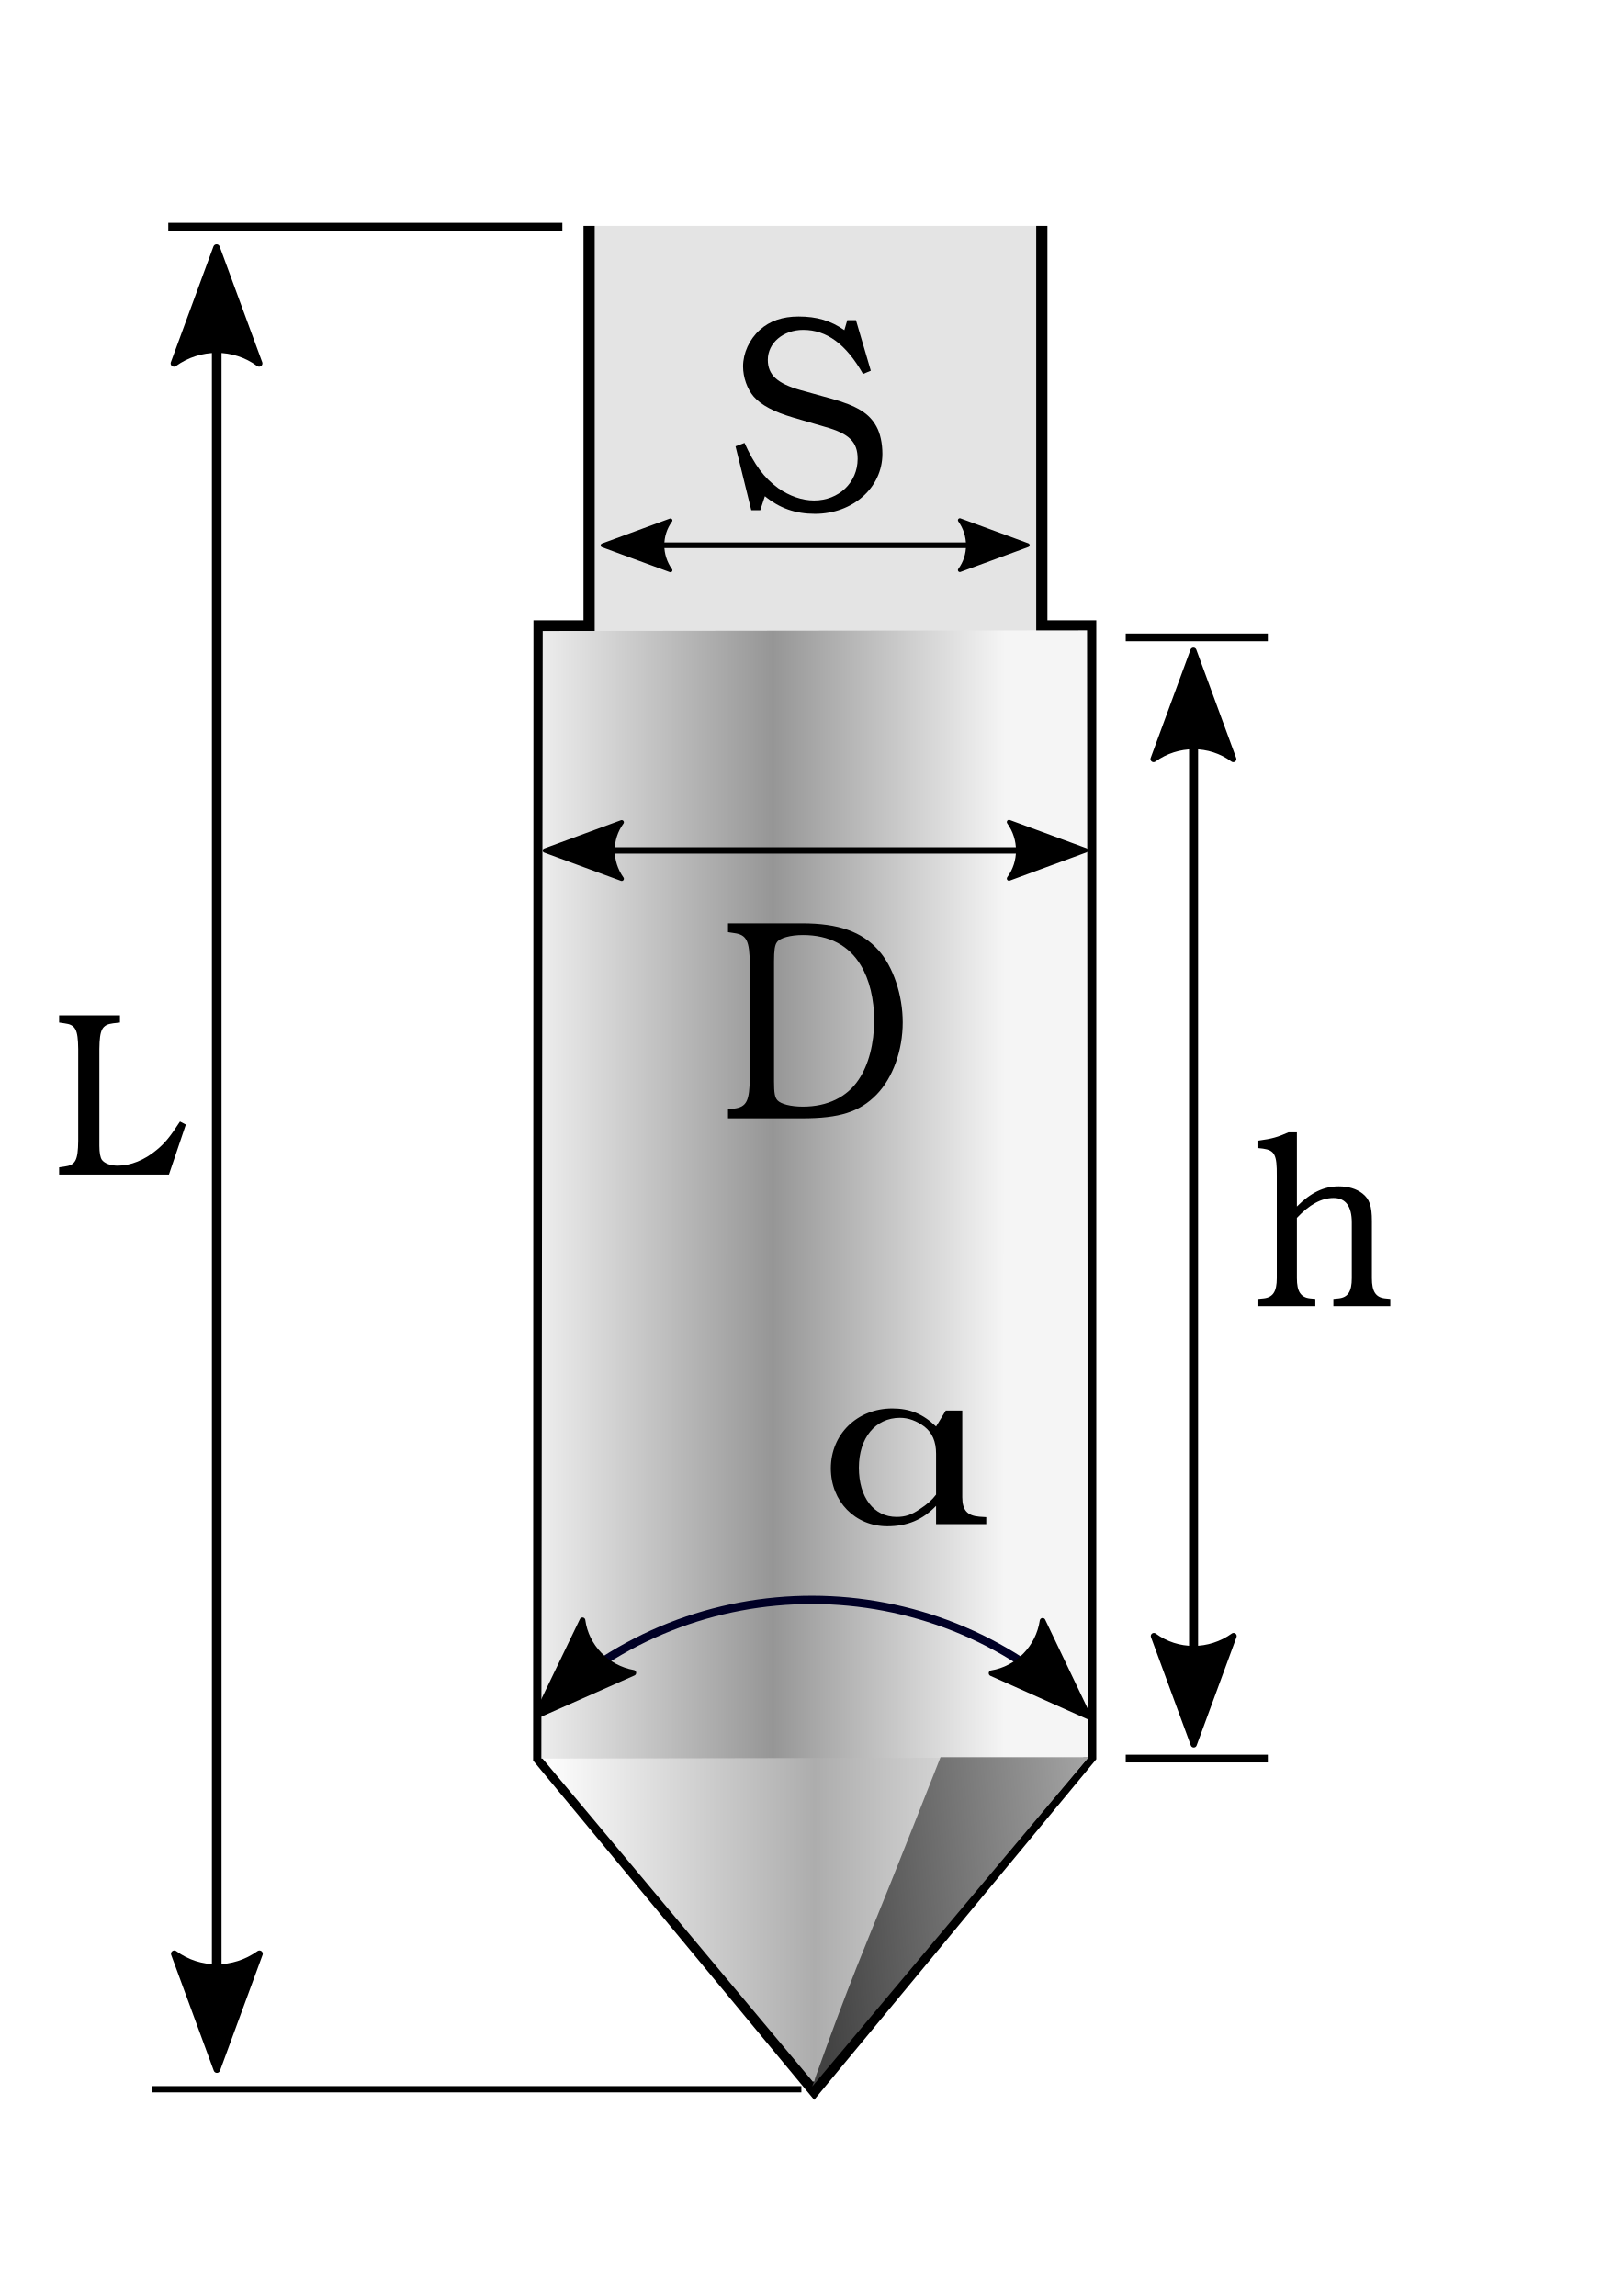
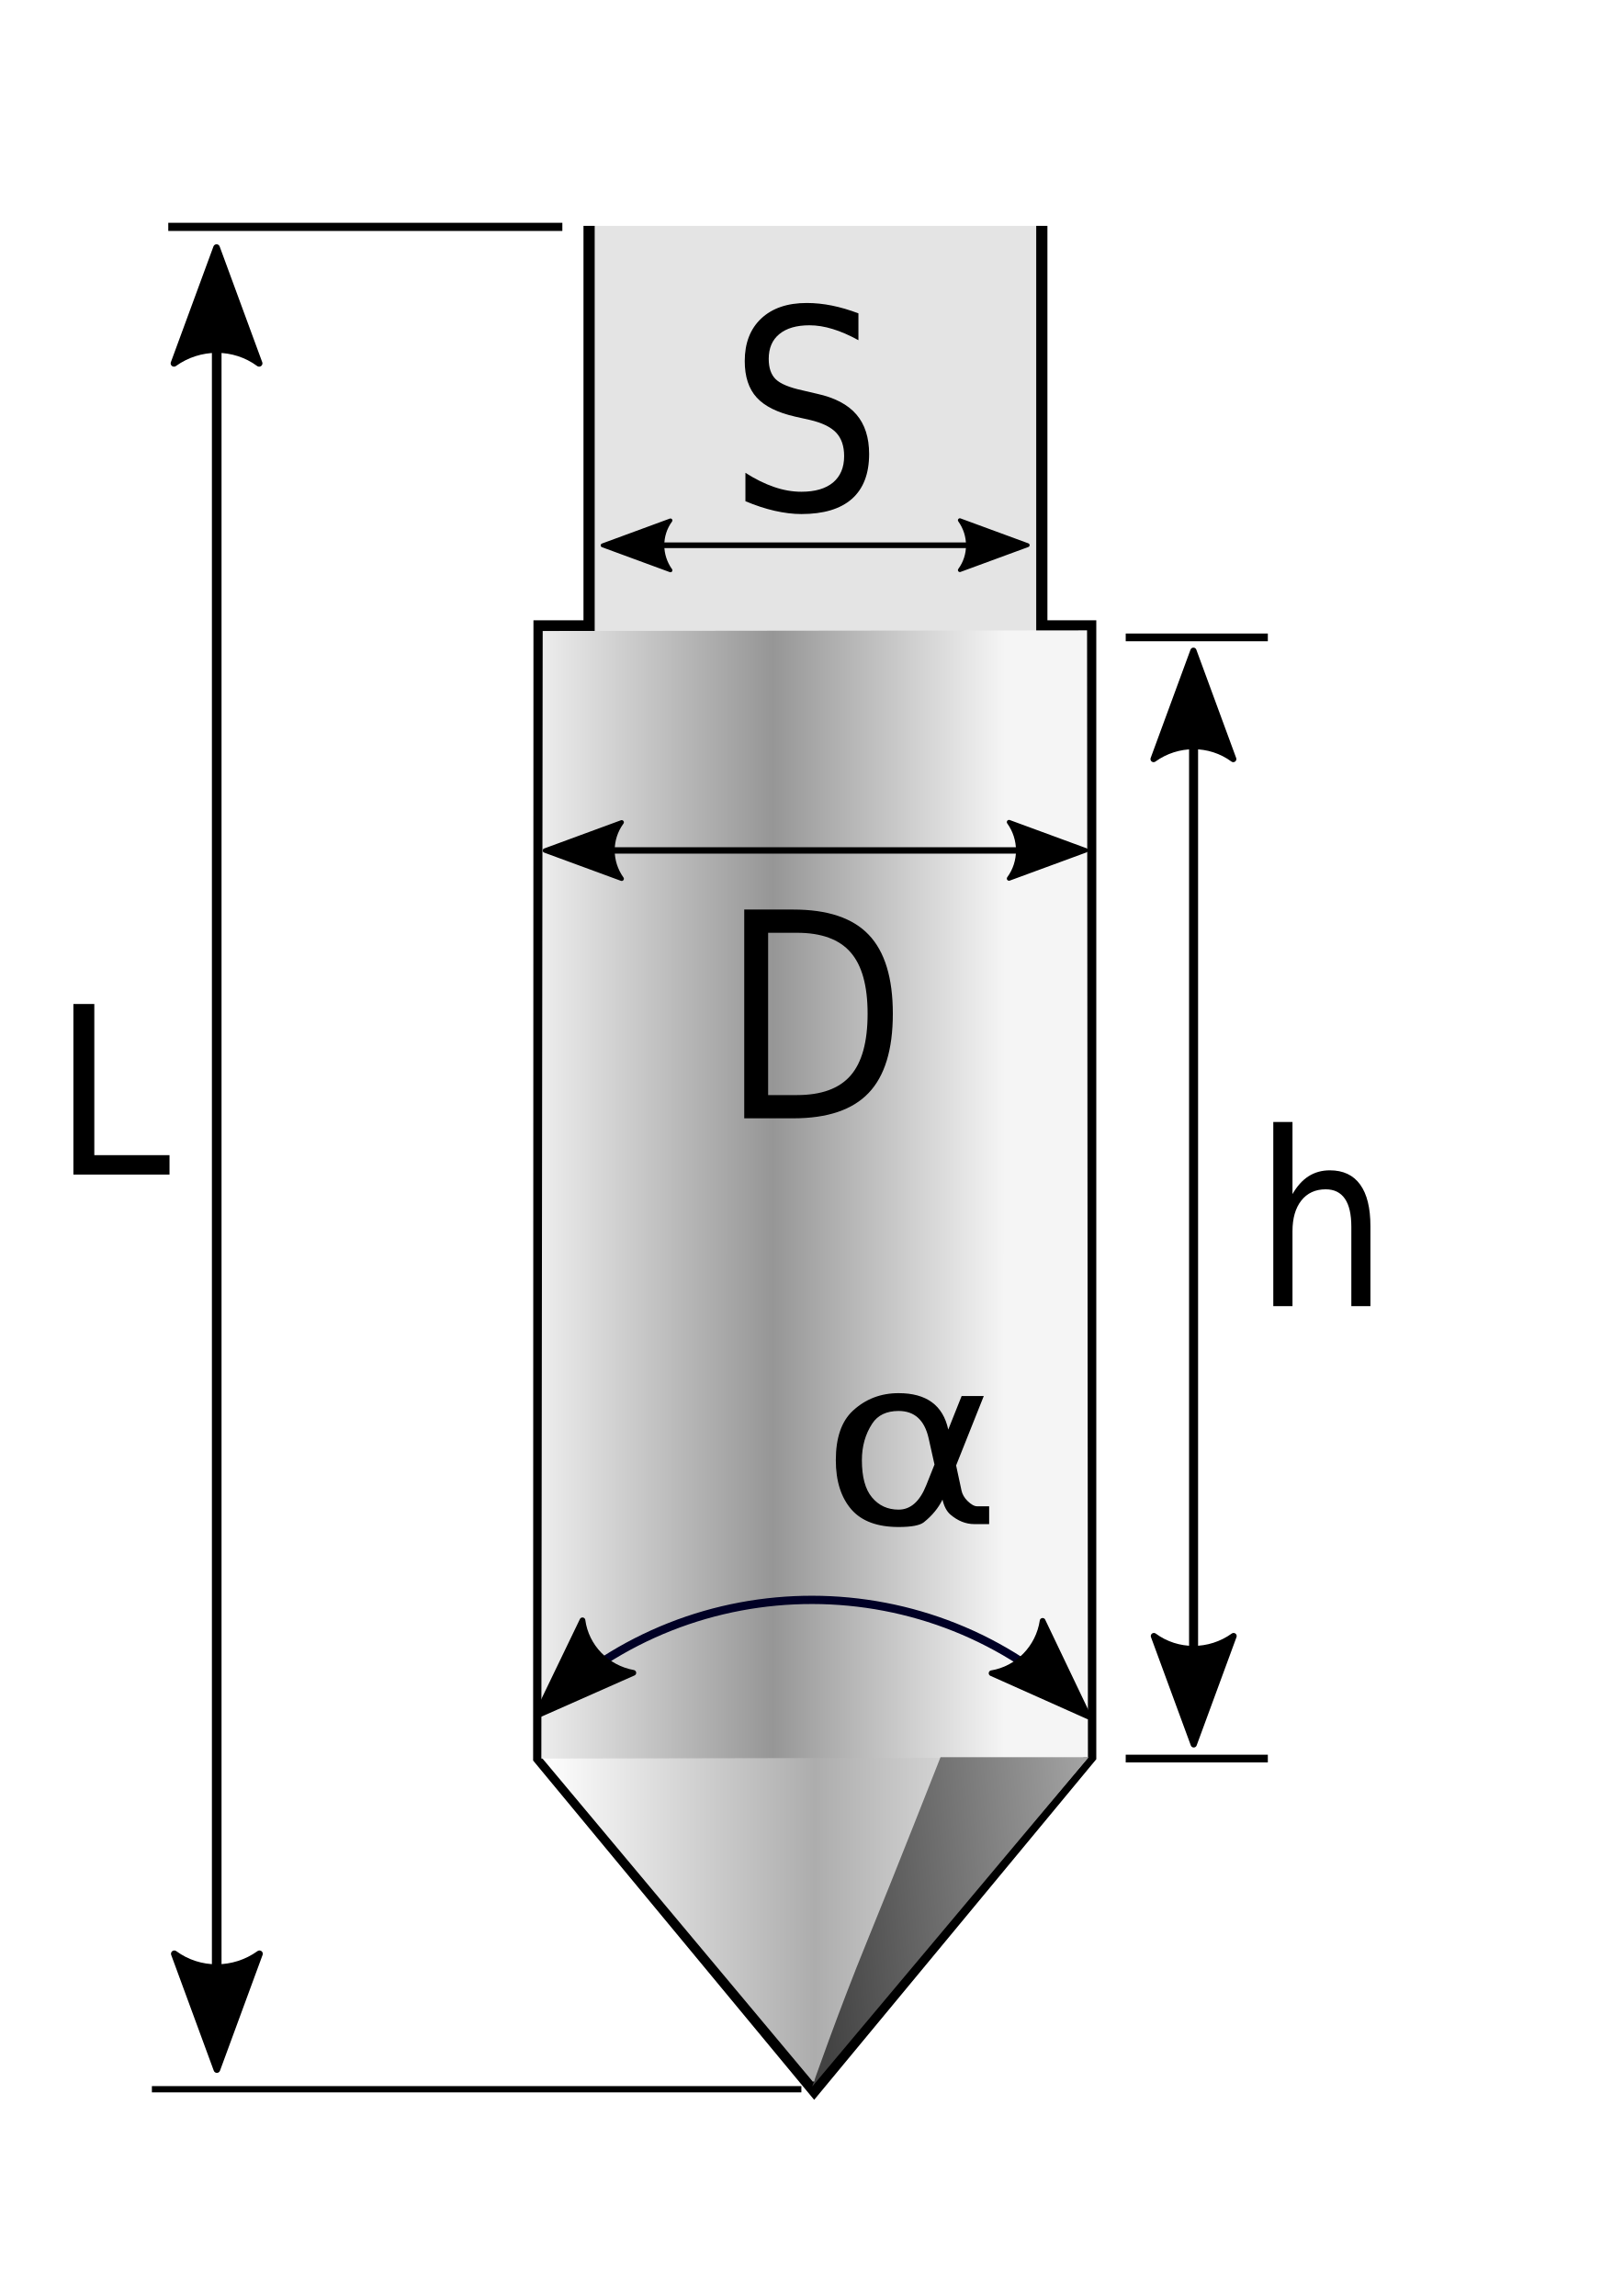
<svg xmlns="http://www.w3.org/2000/svg" xmlns:xlink="http://www.w3.org/1999/xlink" id="svg8" version="1.1" viewBox="0 0 210 297" height="297mm" width="210mm" xml:space="preserve">
  <defs id="defs2">
    <linearGradient id="linearGradient36360">
      <stop style="stop-color:#ffffff;stop-opacity:1;" offset="0" id="stop36356" />
      <stop style="stop-color:#adadad;stop-opacity:1;" offset="0.5" id="stop38296" />
      <stop style="stop-color:#ffffff;stop-opacity:1;" offset="1" id="stop36358" />
    </linearGradient>
    <linearGradient id="linearGradient16058">
      <stop style="stop-color:#424242;stop-opacity:1;" offset="0" id="stop16054" />
      <stop style="stop-color:#a5a5a5;stop-opacity:1;" offset="1" id="stop16056" />
    </linearGradient>
    <linearGradient id="linearGradient2248">
      <stop style="stop-color:#ededed;stop-opacity:1;" offset="0" id="stop2244" />
      <stop style="stop-color:#969696;stop-opacity:1;" offset="0.5" id="stop12188" />
      <stop style="stop-color:#f5f5f5;stop-opacity:1;" offset="1" id="stop2246" />
    </linearGradient>
    <marker orient="auto" refY="0" refX="0" id="marker7593" style="overflow:visible" viewBox="0 0 12.706 9.526" markerWidth="12.706" markerHeight="9.526" preserveAspectRatio="xMidYMid">
      <path id="path7591" style="fill:#000000;fill-opacity:1;fill-rule:evenodd;stroke:#000000;stroke-width:0.625;stroke-linejoin:round;stroke-opacity:1" d="M 8.719,4.034 -2.207,0.016 8.719,-4.002 c -1.745,2.372 -1.735,5.617 -6e-7,8.035 z" transform="matrix(1.1,0,0,1.1,1.1,0)" />
    </marker>
    <marker style="overflow:visible" id="marker4880" refX="0" refY="0" orient="auto" viewBox="0 0 12.706 9.526" markerWidth="12.706" markerHeight="9.526" preserveAspectRatio="xMidYMid">
      <path transform="matrix(-1.1,0,0,-1.1,-1.1,0)" d="M 8.719,4.034 -2.207,0.016 8.719,-4.002 c -1.745,2.372 -1.735,5.617 -6e-7,8.035 z" style="fill:#000000;fill-opacity:1;fill-rule:evenodd;stroke:#000000;stroke-width:0.625;stroke-linejoin:round;stroke-opacity:1" id="path4878" />
    </marker>
    <marker style="overflow:visible" id="marker4732" refX="0" refY="0" orient="auto">
      <path transform="matrix(1.1,0,0,1.1,1.1,0)" d="M 8.719,4.034 -2.207,0.016 8.719,-4.002 c -1.745,2.372 -1.735,5.617 -6e-7,8.035 z" style="fill:#000000;fill-opacity:1;fill-rule:evenodd;stroke:#000000;stroke-width:0.625;stroke-linejoin:round;stroke-opacity:1" id="path4730" />
    </marker>
    <marker orient="auto" refY="0" refX="0" id="marker4584" style="overflow:visible">
      <path id="path4582" style="fill:#000000;fill-opacity:1;fill-rule:evenodd;stroke:#000000;stroke-width:0.625;stroke-linejoin:round;stroke-opacity:1" d="M 8.719,4.034 -2.207,0.016 8.719,-4.002 c -1.745,2.372 -1.735,5.617 -6e-7,8.035 z" transform="matrix(-1.1,0,0,-1.1,-1.1,0)" />
    </marker>
    <marker style="overflow:visible" id="marker4328" refX="0" refY="0" orient="auto">
      <path transform="matrix(-1.1,0,0,-1.1,-1.1,0)" d="M 8.719,4.034 -2.207,0.016 8.719,-4.002 c -1.745,2.372 -1.735,5.617 -6e-7,8.035 z" style="fill:#000000;fill-opacity:1;fill-rule:evenodd;stroke:#000000;stroke-width:0.625;stroke-linejoin:round;stroke-opacity:1" id="path4326" />
    </marker>
    <marker orient="auto" refY="0" refX="0" id="marker4186" style="overflow:visible">
      <path id="path4184" style="fill:#000000;fill-opacity:1;fill-rule:evenodd;stroke:#000000;stroke-width:0.625;stroke-linejoin:round;stroke-opacity:1" d="M 8.719,4.034 -2.207,0.016 8.719,-4.002 c -1.745,2.372 -1.735,5.617 -6e-7,8.035 z" transform="matrix(1.1,0,0,1.1,1.1,0)" />
    </marker>
    <marker style="overflow:visible" id="marker3948" refX="0" refY="0" orient="auto">
      <path transform="matrix(1.1,0,0,1.1,1.1,0)" d="M 8.719,4.034 -2.207,0.016 8.719,-4.002 c -1.745,2.372 -1.735,5.617 -6e-7,8.035 z" style="fill:#000000;fill-opacity:1;fill-rule:evenodd;stroke:#000000;stroke-width:0.625;stroke-linejoin:round;stroke-opacity:1" id="path3946" />
    </marker>
    <marker style="overflow:visible" id="Arrow2Lend" refX="0" refY="0" orient="auto">
      <path transform="matrix(-1.1,0,0,-1.1,-1.1,0)" d="M 8.719,4.034 -2.207,0.016 8.719,-4.002 c -1.745,2.372 -1.735,5.617 -6e-7,8.035 z" style="fill:#000025;fill-opacity:1;fill-rule:evenodd;stroke:#000025;stroke-width:0.625;stroke-linejoin:round;stroke-opacity:1" id="path920" />
    </marker>
    <marker style="overflow:visible" id="Arrow2Lstart" refX="0" refY="0" orient="auto">
      <path transform="matrix(1.1,0,0,1.1,1.1,0)" d="M 8.719,4.034 -2.207,0.016 8.719,-4.002 c -1.745,2.372 -1.735,5.617 -6e-7,8.035 z" style="fill:#000025;fill-opacity:1;fill-rule:evenodd;stroke:#000025;stroke-width:0.625;stroke-linejoin:round;stroke-opacity:1" id="path917" />
    </marker>
    <marker style="overflow:visible" id="marker7497" refX="0" refY="0" orient="auto" viewBox="0 0 6.93 5.196" markerWidth="6.93" markerHeight="5.196" preserveAspectRatio="xMidYMid">
      <path transform="scale(-0.6)" d="M 8.719,4.034 -2.207,0.016 8.719,-4.002 c -1.745,2.372 -1.735,5.617 -6e-7,8.035 z" style="fill:#000025;fill-opacity:1;fill-rule:evenodd;stroke:#000025;stroke-width:0.625;stroke-linejoin:round;stroke-opacity:1" id="path7495" />
    </marker>
    <marker style="overflow:visible" id="marker7379" refX="0" refY="0" orient="auto" viewBox="0 0 8.887 5.078" markerWidth="8.887" markerHeight="5.078" preserveAspectRatio="xMidYMid">
      <path transform="matrix(0.4,0,0,0.4,4,0)" style="fill:#000025;fill-opacity:1;fill-rule:evenodd;stroke:#000025;stroke-width:1pt;stroke-opacity:1" d="M 0,0 5,-5 -12.5,0 5,5 Z" id="path7377" />
    </marker>
    <marker orient="auto" refY="0" refX="0" id="marker5480" style="overflow:visible" viewBox="0 0 6.93 5.196" markerWidth="6.93" markerHeight="5.196" preserveAspectRatio="xMidYMid">
      <path id="path5478" style="fill:#000000;fill-opacity:1;fill-rule:evenodd;stroke:#000000;stroke-width:0.625;stroke-linejoin:round;stroke-opacity:1" d="M 8.719,4.034 -2.207,0.016 8.719,-4.002 c -1.745,2.372 -1.735,5.617 -6e-7,8.035 z" transform="scale(-0.6)" />
    </marker>
    <marker orient="auto" refY="0" refX="0" id="marker5470" style="overflow:visible">
      <path id="path5468" style="fill:#000000;fill-opacity:1;fill-rule:evenodd;stroke:#000000;stroke-width:0.625;stroke-linejoin:round;stroke-opacity:1" d="M 8.719,4.034 -2.207,0.016 8.719,-4.002 c -1.745,2.372 -1.735,5.617 -6e-7,8.035 z" transform="scale(-0.6)" />
    </marker>
    <marker orient="auto" refY="0" refX="0" id="marker5220" style="overflow:visible" viewBox="0 0 8.887 5.078" markerWidth="8.887" markerHeight="5.078" preserveAspectRatio="xMidYMid">
      <path id="path5218" d="M 0,0 5,-5 -12.5,0 5,5 Z" style="fill:#000000;fill-opacity:1;fill-rule:evenodd;stroke:#000000;stroke-width:1pt;stroke-opacity:1" transform="matrix(0.4,0,0,0.4,4,0)" />
    </marker>
    <marker orient="auto" refY="0" refX="0" id="marker5210" style="overflow:visible">
      <path id="path5208" d="M 0,0 5,-5 -12.5,0 5,5 Z" style="fill:#000000;fill-opacity:1;fill-rule:evenodd;stroke:#000000;stroke-width:1pt;stroke-opacity:1" transform="matrix(0.4,0,0,0.4,4,0)" />
    </marker>
    <marker orient="auto" refY="0" refX="0" id="marker5072" style="overflow:visible">
      <path id="path5070" d="M 0,0 5,-5 -12.5,0 5,5 Z" style="fill:#000000;fill-opacity:1;fill-rule:evenodd;stroke:#000000;stroke-width:1pt;stroke-opacity:1" transform="matrix(-0.8,0,0,-0.8,-10,0)" />
    </marker>
    <marker orient="auto" refY="0" refX="0" id="marker5014" style="overflow:visible">
      <path id="path5012" d="M 0,0 5,-5 -12.5,0 5,5 Z" style="fill:#000000;fill-opacity:1;fill-rule:evenodd;stroke:#000000;stroke-width:1pt;stroke-opacity:1" transform="matrix(-0.8,0,0,-0.8,-10,0)" />
    </marker>
    <marker orient="auto" refY="0" refX="0" id="marker4968" style="overflow:visible">
      <path id="path4966" d="M 0,0 5,-5 -12.5,0 5,5 Z" style="fill:#000000;fill-opacity:1;fill-rule:evenodd;stroke:#000000;stroke-width:1pt;stroke-opacity:1" transform="matrix(-0.8,0,0,-0.8,-10,0)" />
    </marker>
    <marker orient="auto" refY="0" refX="0" id="marker4884" style="overflow:visible">
      <path id="path4882" d="M 0,0 5,-5 -12.5,0 5,5 Z" style="fill:#000000;fill-opacity:1;fill-rule:evenodd;stroke:#000000;stroke-width:1pt;stroke-opacity:1" transform="matrix(0.8,0,0,0.8,10,0)" />
    </marker>
    <marker orient="auto" refY="0" refX="0" id="marker4856" style="overflow:visible">
      <path id="path4854" d="M 0,0 5,-5 -12.5,0 5,5 Z" style="fill:#000000;fill-opacity:1;fill-rule:evenodd;stroke:#000000;stroke-width:1pt;stroke-opacity:1" transform="matrix(0.8,0,0,0.8,10,0)" />
    </marker>
    <marker orient="auto" refY="0" refX="0" id="marker4834" style="overflow:visible">
      <path id="path4832" d="M 0,0 5,-5 -12.5,0 5,5 Z" style="fill:#000000;fill-opacity:1;fill-rule:evenodd;stroke:#000000;stroke-width:1pt;stroke-opacity:1" transform="matrix(0.8,0,0,0.8,10,0)" />
    </marker>
    <marker orient="auto" refY="0" refX="0" id="marker5220-5" style="overflow:visible">
      <path id="path5218-3" d="M 0,0 5,-5 -12.5,0 5,5 Z" style="fill:#000000;fill-opacity:1;fill-rule:evenodd;stroke:#000000;stroke-width:1pt;stroke-opacity:1" transform="matrix(0.4,0,0,0.4,4,0)" />
    </marker>
    <marker orient="auto" refY="0" refX="0" id="marker5480-5" style="overflow:visible">
      <path id="path5478-7" style="fill:#000000;fill-opacity:1;fill-rule:evenodd;stroke:#000000;stroke-width:0.625;stroke-linejoin:round;stroke-opacity:1" d="M 8.719,4.034 -2.207,0.016 8.719,-4.002 c -1.745,2.372 -1.735,5.617 -6e-7,8.035 z" transform="scale(-0.6)" />
    </marker>
    <linearGradient xlink:href="#linearGradient2248" id="linearGradient2250" x1="15.027" y1="135.524" x2="135.744" y2="135.524" gradientUnits="userSpaceOnUse" gradientTransform="matrix(0.4970275,0,0,1.085563,62.47698,36.7296)" />
    <linearGradient xlink:href="#linearGradient16058" id="linearGradient16060" x1="79.855" y1="162.6" x2="152.32" y2="148.939" gradientUnits="userSpaceOnUse" gradientTransform="matrix(0.497443,0,0,1.062723,62.44472,38.90506)" />
    <linearGradient xlink:href="#linearGradient36360" id="linearGradient36362" x1="17.011" y1="-6.225" x2="161.613" y2="-6.225" gradientUnits="userSpaceOnUse" gradientTransform="matrix(0.4882836,0,0,0.9061489,61.781,243.5729)" />
    <marker orient="auto" refY="0" refX="0" id="marker7593-3" style="overflow:visible" viewBox="0 0 12.706 9.526" markerWidth="12.706" markerHeight="9.526" preserveAspectRatio="xMidYMid">
      <path id="path7591-6" style="fill:#000000;fill-opacity:1;fill-rule:evenodd;stroke:#000000;stroke-width:0.625;stroke-linejoin:round;stroke-opacity:1" d="M 8.719,4.034 -2.207,0.016 8.719,-4.002 c -1.745,2.372 -1.735,5.617 -6e-7,8.035 z" transform="matrix(1.1,0,0,1.1,1.1,0)" />
    </marker>
    <marker style="overflow:visible" id="marker4880-7" refX="0" refY="0" orient="auto" viewBox="0 0 12.706 9.526" markerWidth="12.706" markerHeight="9.526" preserveAspectRatio="xMidYMid">
      <path transform="matrix(-1.1,0,0,-1.1,-1.1,0)" d="M 8.719,4.034 -2.207,0.016 8.719,-4.002 c -1.745,2.372 -1.735,5.617 -6e-7,8.035 z" style="fill:#000000;fill-opacity:1;fill-rule:evenodd;stroke:#000000;stroke-width:0.625;stroke-linejoin:round;stroke-opacity:1" id="path4878-5" />
    </marker>
  </defs>
  <path id="path4520" d="m 76.189,29.22 v 51.74 h -6.471 l -0.043,146.514 35.625,43.015 35.763,-43.185 V 80.96 h -6.32 V 29.22" style="fill:#e4e4e4;fill-opacity:1;stroke:#000000;stroke-width:1.449;stroke-linecap:butt;stroke-linejoin:miter;stroke-dasharray:none;stroke-opacity:1" />
  <path id="path3652" d="m 70.087,227.387 h 70.607 l -35.562,41.898 z" style="fill:url(#linearGradient36362);fill-opacity:1;stroke:none;stroke-width:1.33;stroke-linecap:butt;stroke-linejoin:miter;stroke-miterlimit:4;stroke-dasharray:none;stroke-opacity:1" />
  <path style="fill:url(#linearGradient2250);fill-opacity:1;stroke:none;stroke-width:0.194px;stroke-linecap:butt;stroke-linejoin:miter;stroke-opacity:1" d="m 70.014,227.481 70.693,-0.131 -0.113,-145.811 -70.405,0.083 z" id="path1389" />
  <path style="fill:url(#linearGradient16060);fill-opacity:1;stroke:none;stroke-width:0.192px;stroke-linecap:butt;stroke-linejoin:miter;stroke-opacity:1" d="m 105.047,269.901 c 0,0 3.366,-9.68 7.122,-18.854 3.756,-9.174 9.472,-23.743 9.472,-23.743 h 19.157 z" id="path1249" />
-   <path id="path4542" d="M 78.909,70.533 H 131.946" style="fill:none;stroke:#000000;stroke-width:0.73;stroke-linecap:butt;stroke-linejoin:miter;stroke-miterlimit:4;stroke-dasharray:none;stroke-opacity:1;marker-start:url(#marker7593);marker-end:url(#marker4880)" />
-   <path id="path4542-3" d="M 71.574,110.008 H 139.331" style="fill:none;stroke:#000000;stroke-width:0.826;stroke-linecap:butt;stroke-linejoin:miter;stroke-miterlimit:4;stroke-dasharray:none;stroke-opacity:1;marker-start:url(#marker7593-3);marker-end:url(#marker4880-7)" />
-   <text transform="scale(0.9316925,1.073316)" id="shank_diameter" y="61.487" x="101.166" style="font-style:normal;font-variant:normal;font-weight:normal;font-stretch:normal;font-size:33.647px;line-height:1.25;font-family:'URW Bookman L';-inkscape-font-specification:'URW Bookman L, Normal';font-variant-ligatures:normal;font-variant-caps:normal;font-variant-numeric:normal;font-feature-settings:normal;text-align:start;letter-spacing:0px;word-spacing:0px;writing-mode:lr-tb;text-anchor:start;fill:#000000;fill-opacity:1;stroke:none;stroke-width:3.154" xml:space="preserve">
-     <tspan style="font-style:normal;font-variant:normal;font-weight:normal;font-stretch:normal;font-size:33.647px;font-family:'URW Bookman L';-inkscape-font-specification:'URW Bookman L, Normal';font-variant-ligatures:normal;font-variant-caps:normal;font-variant-numeric:normal;font-feature-settings:normal;text-align:start;writing-mode:lr-tb;text-anchor:start;stroke-width:3.154" y="61.487" x="101.166" id="tspan5678">S</tspan>
-   </text>
-   <text transform="scale(0.9199645,1.086998)" id="diameter" y="133.082" x="101.286" style="font-style:normal;font-variant:normal;font-weight:normal;font-stretch:normal;font-size:34.076px;line-height:1.25;font-family:'URW Bookman L';-inkscape-font-specification:'URW Bookman L, Normal';font-variant-ligatures:normal;font-variant-caps:normal;font-variant-numeric:normal;font-feature-settings:normal;text-align:start;letter-spacing:0px;word-spacing:0px;writing-mode:lr-tb;text-anchor:start;fill:#000000;fill-opacity:1;stroke:none;stroke-width:3.195" xml:space="preserve">
-     <tspan style="font-style:normal;font-variant:normal;font-weight:normal;font-stretch:normal;font-size:34.076px;font-family:'URW Bookman L';-inkscape-font-specification:'URW Bookman L, Normal';font-variant-ligatures:normal;font-variant-caps:normal;font-variant-numeric:normal;font-feature-settings:normal;text-align:start;writing-mode:lr-tb;text-anchor:start;stroke-width:3.195" y="133.082" x="101.286" id="tspan5690">D</tspan>
-   </text>
-   <path d="m 70.392,220.938 a 49.288,49.591 89.921 0 1 69.33,0.114" id="path5698" style="fill:none;fill-opacity:1;stroke:#000025;stroke-width:1.07;stroke-miterlimit:4;stroke-dasharray:none;stroke-dashoffset:0;stroke-opacity:1;marker-start:url(#marker7593);marker-end:url(#marker4880)" />
-   <text transform="scale(1.084726,0.9218922)" id="cutting_edge_angle" y="213.858" x="97.842" style="font-style:normal;font-variant:normal;font-weight:normal;font-stretch:normal;font-size:32.852px;line-height:1.25;font-family:'URW Bookman L';-inkscape-font-specification:'URW Bookman L, Normal';font-variant-ligatures:normal;font-variant-caps:normal;font-variant-numeric:normal;font-feature-settings:normal;text-align:start;letter-spacing:0px;word-spacing:0px;writing-mode:lr-tb;text-anchor:start;fill:#000000;fill-opacity:1;stroke:none;stroke-width:2.063;stroke-dasharray:none" xml:space="preserve">
-     <tspan style="stroke-width:2.063;stroke-dasharray:none" y="213.858" x="97.842" id="tspan5718">α</tspan>
-   </text>
-   <path id="path4548-6" d="m 145.593,227.48 h 18.381" style="fill:none;stroke:#000000;stroke-width:1;stroke-linecap:butt;stroke-linejoin:miter;stroke-miterlimit:4;stroke-dasharray:none;stroke-opacity:1" />
-   <text transform="scale(0.9348914,1.069643)" id="cutting_edge_height" y="157.953" x="173.491" style="font-style:normal;font-variant:normal;font-weight:normal;font-stretch:normal;font-size:29.311px;line-height:1.25;font-family:'URW Bookman L';-inkscape-font-specification:'URW Bookman L, Normal';font-variant-ligatures:normal;font-variant-caps:normal;font-variant-numeric:normal;font-variant-east-asian:normal;text-align:start;letter-spacing:0px;word-spacing:0px;writing-mode:lr-tb;text-anchor:start;fill:#000000;fill-opacity:1;stroke:none;stroke-width:3.41" xml:space="preserve">
-     <tspan y="157.953" x="173.491" id="tspan7855" style="font-style:normal;font-variant:normal;font-weight:normal;font-stretch:normal;font-size:29.311px;font-family:'URW Bookman L';-inkscape-font-specification:'URW Bookman L, Normal';font-variant-ligatures:normal;font-variant-caps:normal;font-variant-numeric:normal;font-variant-east-asian:normal;stroke-width:3.41">h</tspan>
-   </text>
-   <path id="sesr3u8" d="M 154.37,224.098 V 85.723" style="fill:none;stroke:#000000;stroke-width:1.166;stroke-linecap:butt;stroke-linejoin:miter;stroke-miterlimit:4;stroke-dasharray:none;stroke-opacity:1;marker-start:url(#marker7593);marker-end:url(#marker4880)" />
-   <path id="path936" d="M 21.764,29.348 H 72.731" style="fill:none;stroke:#000000;stroke-width:1.056;stroke-linecap:butt;stroke-linejoin:miter;stroke-miterlimit:4;stroke-dasharray:none;stroke-opacity:1" />
-   <path id="path938" d="m 19.645,270.254 h 84" style="fill:none;stroke:#000000;stroke-width:0.81;stroke-linecap:butt;stroke-linejoin:miter;stroke-miterlimit:4;stroke-dasharray:none;stroke-opacity:1" />
-   <path id="path940" d="M 28.029,266.054 V 33.681" style="fill:none;stroke:#000000;stroke-width:1.246;stroke-linecap:butt;stroke-linejoin:miter;stroke-miterlimit:4;stroke-dasharray:none;stroke-opacity:1;marker-start:url(#marker7593);marker-end:url(#marker4880)" />
-   <text transform="scale(0.9517466,1.0507)" id="length" y="144.605" x="7.143" style="font-style:normal;font-variant:normal;font-weight:normal;font-stretch:normal;font-size:28.792px;line-height:1.25;font-family:'URW Bookman L';-inkscape-font-specification:'URW Bookman L, Normal';font-variant-ligatures:normal;font-variant-caps:normal;font-variant-numeric:normal;font-variant-east-asian:normal;text-align:start;letter-spacing:0px;word-spacing:0px;writing-mode:lr-tb;text-anchor:start;fill:#000000;fill-opacity:1;stroke:none;stroke-width:3.35" xml:space="preserve">
-     <tspan y="144.605" x="7.143" id="tspan942" style="font-style:normal;font-variant:normal;font-weight:normal;font-stretch:normal;font-size:28.792px;font-family:'URW Bookman L';-inkscape-font-specification:'URW Bookman L, Normal';font-variant-ligatures:normal;font-variant-caps:normal;font-variant-numeric:normal;font-variant-east-asian:normal;stroke-width:3.35">L</tspan>
-   </text>
-   <path id="path1164" d="m 145.593,82.449 h 18.381" style="fill:none;stroke:#000000;stroke-width:1;stroke-linecap:butt;stroke-linejoin:miter;stroke-miterlimit:4;stroke-dasharray:none;stroke-opacity:1" />
+   <g id="dim-shank_diameter">
+     <path id="path4542" d="M 78.909,70.533 H 131.946" style="fill:none;stroke:#000000;stroke-width:0.73;stroke-linecap:butt;stroke-linejoin:miter;stroke-miterlimit:4;stroke-dasharray:none;stroke-opacity:1;marker-start:url(#marker7593);marker-end:url(#marker4880)" />
+     <text transform="scale(0.9316925,1.073316)" id="shank_diameter" y="61.487" x="101.166" style="font-style:normal;font-variant:normal;font-weight:normal;font-stretch:normal;font-size:33.647px;line-height:1.25;font-family:'DejaVu Sans';-inkscape-font-specification:'DejaVu Sans, Normal';font-variant-ligatures:normal;font-variant-caps:normal;font-variant-numeric:normal;font-feature-settings:normal;text-align:start;letter-spacing:0px;word-spacing:0px;writing-mode:lr-tb;text-anchor:start;fill:#000000;fill-opacity:1;stroke:none;stroke-width:3.154" xml:space="preserve">
+       <tspan style="font-style:normal;font-variant:normal;font-weight:normal;font-stretch:normal;font-size:33.647px;font-family:'DejaVu Sans';-inkscape-font-specification:'DejaVu Sans, Normal';font-variant-ligatures:normal;font-variant-caps:normal;font-variant-numeric:normal;font-feature-settings:normal;text-align:start;writing-mode:lr-tb;text-anchor:start;stroke-width:3.154" y="61.487" x="101.166" id="tspan5678">S</tspan>
+     </text>
+   </g>
+   <g id="dim-diameter">
+     <path id="path4542-3" d="M 71.574,110.008 H 139.331" style="fill:none;stroke:#000000;stroke-width:0.826;stroke-linecap:butt;stroke-linejoin:miter;stroke-miterlimit:4;stroke-dasharray:none;stroke-opacity:1;marker-start:url(#marker7593-3);marker-end:url(#marker4880-7)" />
+     <text transform="scale(0.9199645,1.086998)" id="diameter" y="133.082" x="101.286" style="font-style:normal;font-variant:normal;font-weight:normal;font-stretch:normal;font-size:34.076px;line-height:1.25;font-family:'DejaVu Sans';-inkscape-font-specification:'DejaVu Sans, Normal';font-variant-ligatures:normal;font-variant-caps:normal;font-variant-numeric:normal;font-feature-settings:normal;text-align:start;letter-spacing:0px;word-spacing:0px;writing-mode:lr-tb;text-anchor:start;fill:#000000;fill-opacity:1;stroke:none;stroke-width:3.195" xml:space="preserve">
+       <tspan style="font-style:normal;font-variant:normal;font-weight:normal;font-stretch:normal;font-size:34.076px;font-family:'DejaVu Sans';-inkscape-font-specification:'DejaVu Sans, Normal';font-variant-ligatures:normal;font-variant-caps:normal;font-variant-numeric:normal;font-feature-settings:normal;text-align:start;writing-mode:lr-tb;text-anchor:start;stroke-width:3.195" y="133.082" x="101.286" id="tspan5690">D</tspan>
+     </text>
+   </g>
+   <g id="dim-tip_angle">
+     <path d="m 70.392,220.938 a 49.288,49.591 89.921 0 1 69.33,0.114" id="path5698" style="fill:none;fill-opacity:1;stroke:#000025;stroke-width:1.07;stroke-miterlimit:4;stroke-dasharray:none;stroke-dashoffset:0;stroke-opacity:1;marker-start:url(#marker7593);marker-end:url(#marker4880)" />
+     <text transform="scale(1.084726,0.9218922)" id="tip_angle" y="213.858" x="97.842" style="font-style:normal;font-variant:normal;font-weight:normal;font-stretch:normal;font-size:32.852px;line-height:1.25;font-family:'DejaVu Sans';-inkscape-font-specification:'DejaVu Sans, Normal';font-variant-ligatures:normal;font-variant-caps:normal;font-variant-numeric:normal;font-feature-settings:normal;text-align:start;letter-spacing:0px;word-spacing:0px;writing-mode:lr-tb;text-anchor:start;fill:#000000;fill-opacity:1;stroke:none;stroke-width:2.063;stroke-dasharray:none" xml:space="preserve">
+       <tspan style="stroke-width:2.063;stroke-dasharray:none" y="213.858" x="97.842" id="tspan5718">α</tspan>
+     </text>
+   </g>
+   <g id="dim-length">
+     <path id="path936" d="M 21.764,29.348 H 72.731" style="fill:none;stroke:#000000;stroke-width:1.056;stroke-linecap:butt;stroke-linejoin:miter;stroke-miterlimit:4;stroke-dasharray:none;stroke-opacity:1" />
+     <path id="path938" d="m 19.645,270.254 h 84" style="fill:none;stroke:#000000;stroke-width:0.81;stroke-linecap:butt;stroke-linejoin:miter;stroke-miterlimit:4;stroke-dasharray:none;stroke-opacity:1" />
+     <path id="path940" d="M 28.029,266.054 V 33.681" style="fill:none;stroke:#000000;stroke-width:1.246;stroke-linecap:butt;stroke-linejoin:miter;stroke-miterlimit:4;stroke-dasharray:none;stroke-opacity:1;marker-start:url(#marker7593);marker-end:url(#marker4880)" />
+     <text transform="scale(0.9517466,1.0507)" id="length" y="144.605" x="7.143" style="font-style:normal;font-variant:normal;font-weight:normal;font-stretch:normal;font-size:28.792px;line-height:1.25;font-family:'DejaVu Sans';-inkscape-font-specification:'DejaVu Sans, Normal';font-variant-ligatures:normal;font-variant-caps:normal;font-variant-numeric:normal;font-variant-east-asian:normal;text-align:start;letter-spacing:0px;word-spacing:0px;writing-mode:lr-tb;text-anchor:start;fill:#000000;fill-opacity:1;stroke:none;stroke-width:3.35" xml:space="preserve">
+       <tspan y="144.605" x="7.143" id="tspan942" style="font-style:normal;font-variant:normal;font-weight:normal;font-stretch:normal;font-size:28.792px;font-family:'DejaVu Sans';-inkscape-font-specification:'DejaVu Sans, Normal';font-variant-ligatures:normal;font-variant-caps:normal;font-variant-numeric:normal;font-variant-east-asian:normal;stroke-width:3.35">L</tspan>
+     </text>
+   </g>
+   <g id="dim-cutting_edge_length">
+     <path id="path4548-6" d="m 145.593,227.48 h 18.381" style="fill:none;stroke:#000000;stroke-width:1;stroke-linecap:butt;stroke-linejoin:miter;stroke-miterlimit:4;stroke-dasharray:none;stroke-opacity:1" />
+     <text transform="scale(0.9348914,1.069643)" id="cutting_edge_length" y="157.953" x="173.491" style="font-style:normal;font-variant:normal;font-weight:normal;font-stretch:normal;font-size:29.311px;line-height:1.25;font-family:'DejaVu Sans';-inkscape-font-specification:'DejaVu Sans, Normal';font-variant-ligatures:normal;font-variant-caps:normal;font-variant-numeric:normal;font-variant-east-asian:normal;text-align:start;letter-spacing:0px;word-spacing:0px;writing-mode:lr-tb;text-anchor:start;fill:#000000;fill-opacity:1;stroke:none;stroke-width:3.41" xml:space="preserve">
+       <tspan y="157.953" x="173.491" id="tspan7855" style="font-style:normal;font-variant:normal;font-weight:normal;font-stretch:normal;font-size:29.311px;font-family:'DejaVu Sans';-inkscape-font-specification:'DejaVu Sans, Normal';font-variant-ligatures:normal;font-variant-caps:normal;font-variant-numeric:normal;font-variant-east-asian:normal;stroke-width:3.41">h</tspan>
+     </text>
+     <path id="sesr3u8" d="M 154.37,224.098 V 85.723" style="fill:none;stroke:#000000;stroke-width:1.166;stroke-linecap:butt;stroke-linejoin:miter;stroke-miterlimit:4;stroke-dasharray:none;stroke-opacity:1;marker-start:url(#marker7593);marker-end:url(#marker4880)" />
+     <path id="path1164" d="m 145.593,82.449 h 18.381" style="fill:none;stroke:#000000;stroke-width:1;stroke-linecap:butt;stroke-linejoin:miter;stroke-miterlimit:4;stroke-dasharray:none;stroke-opacity:1" />
+   </g>
</svg>
